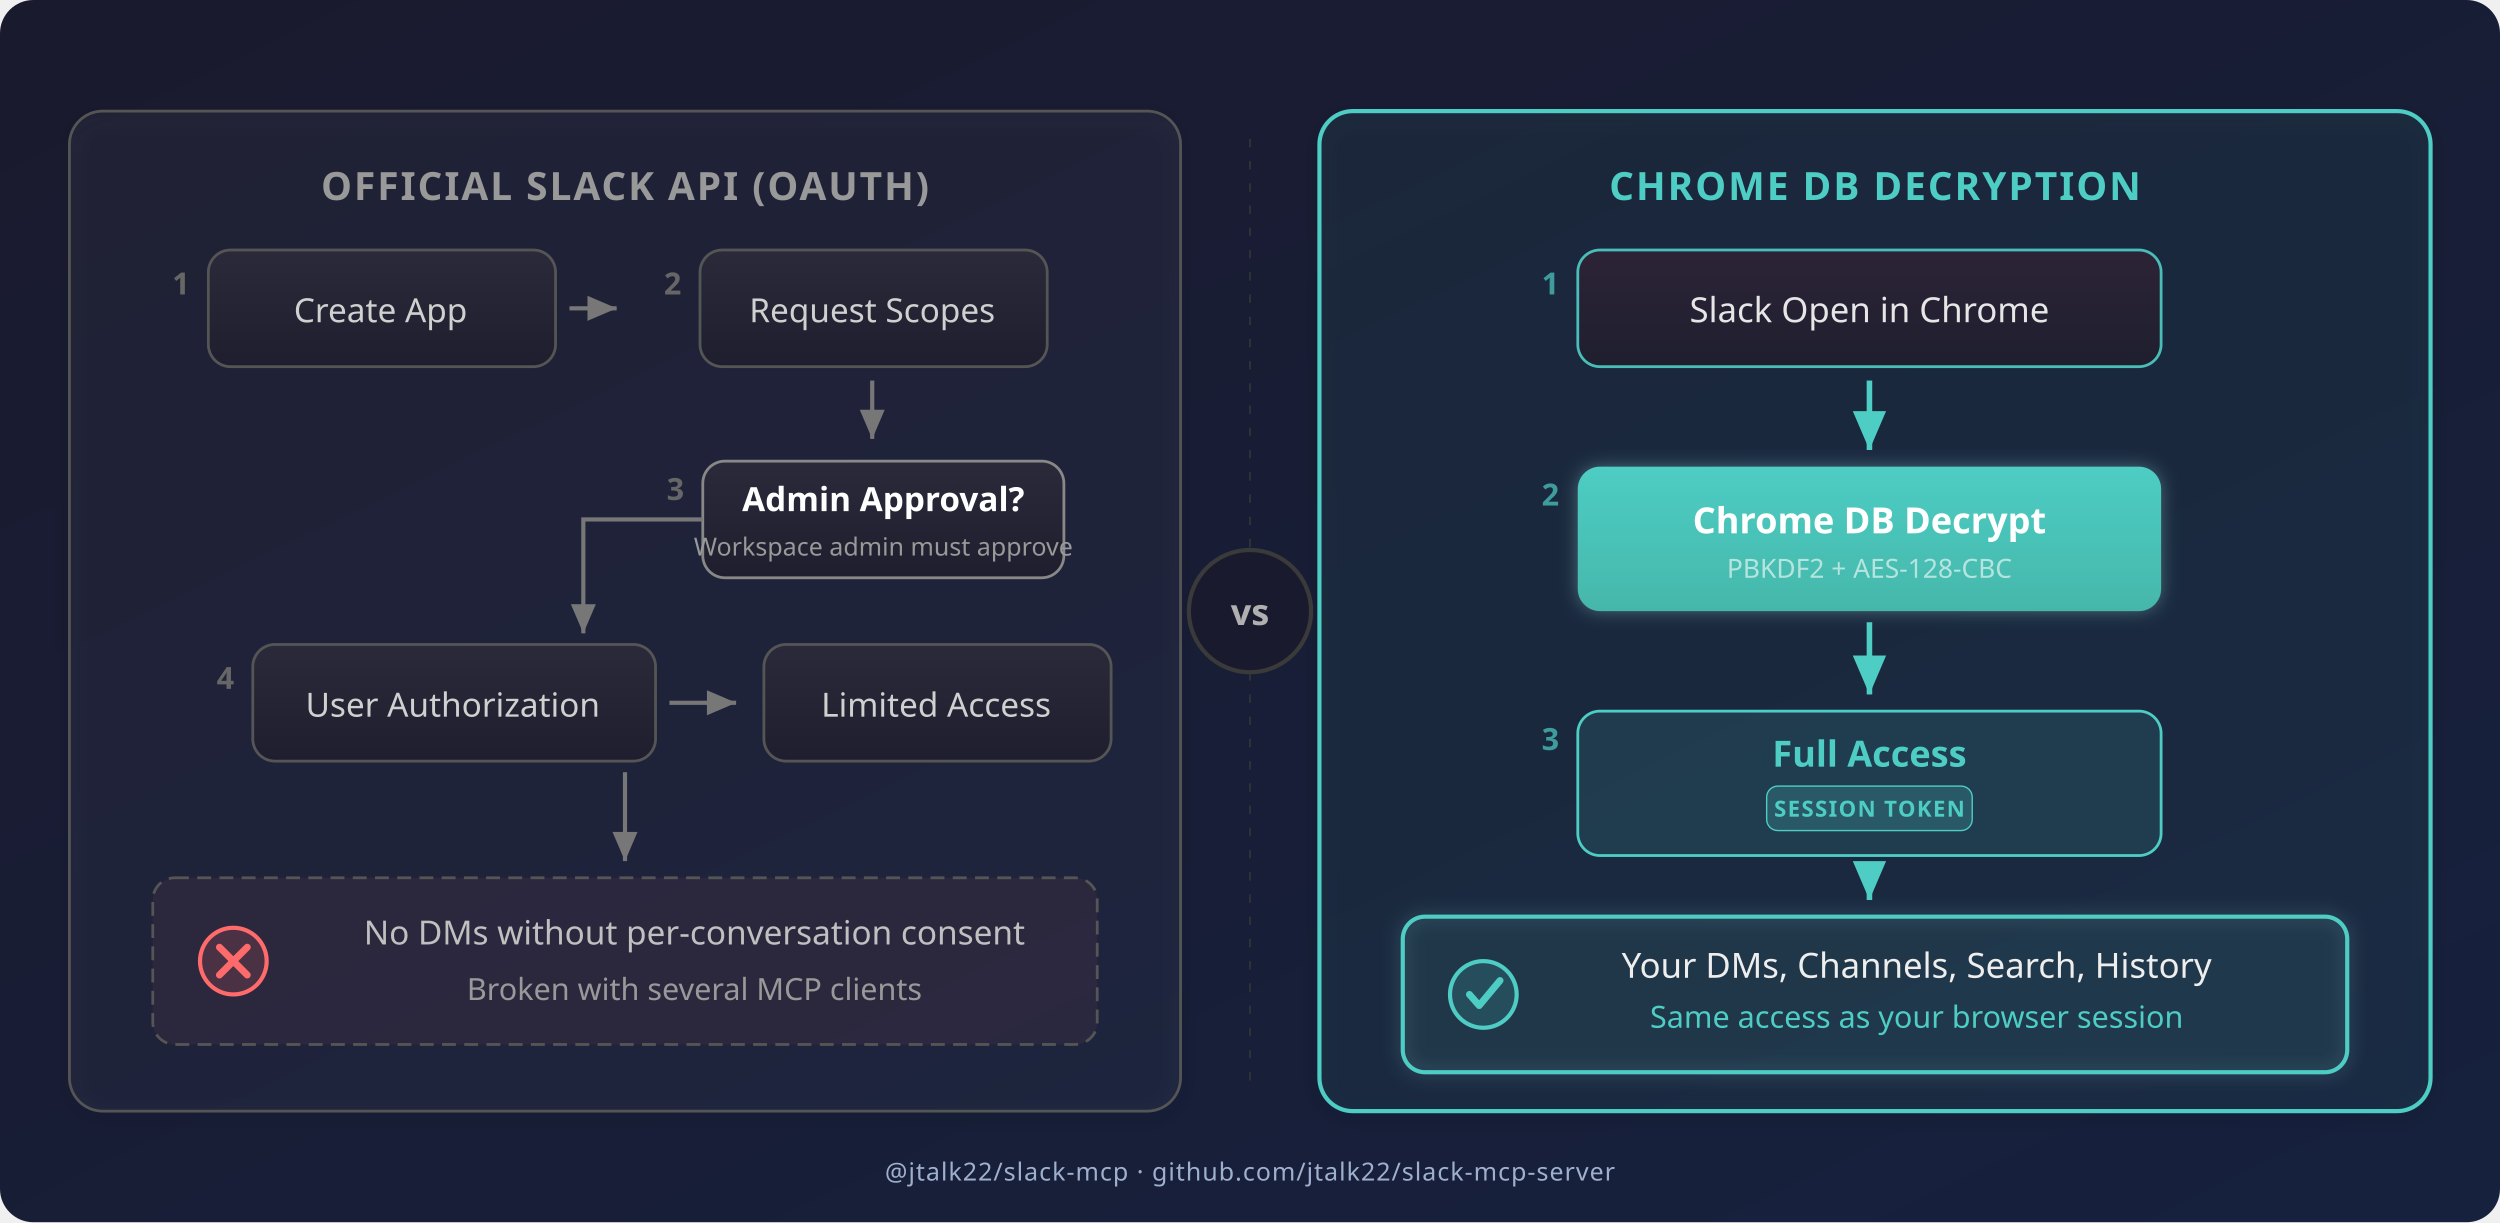
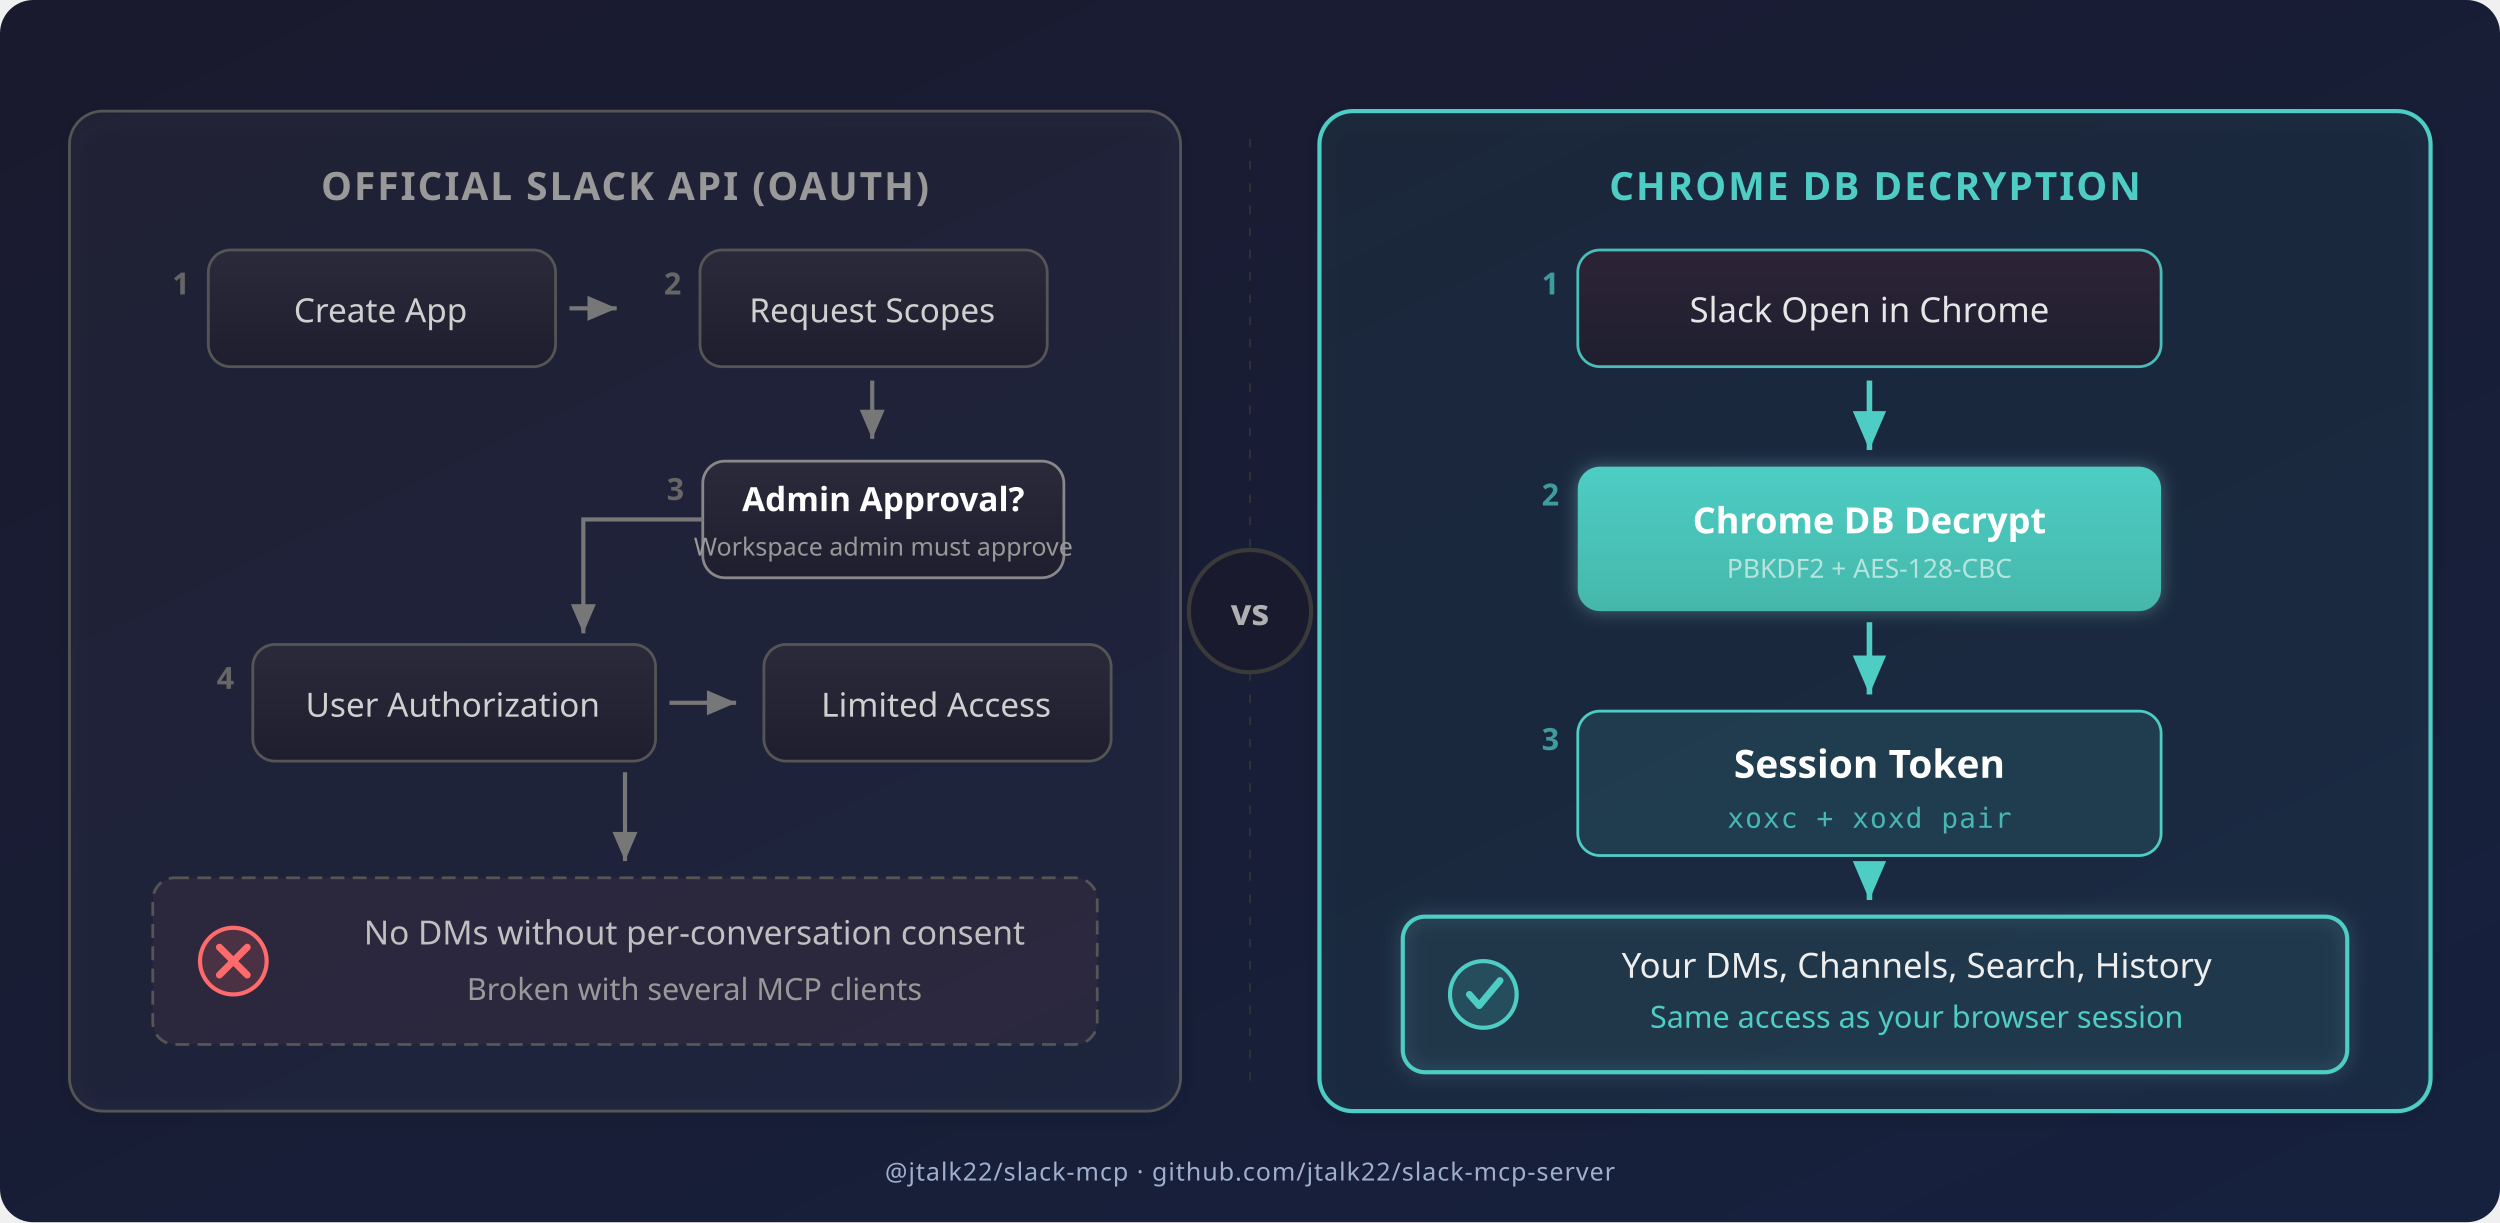
<svg xmlns="http://www.w3.org/2000/svg" viewBox="0 0 900 440">
  <defs>
    <linearGradient id="bgGrad" x1="0%" y1="0%" x2="100%" y2="100%">
      <stop offset="0%" style="stop-color:#1a1a2e" />
      <stop offset="100%" style="stop-color:#16213e" />
    </linearGradient>
    <linearGradient id="boxGradMuted" x1="0%" y1="0%" x2="0%" y2="100%">
      <stop offset="0%" style="stop-color:#2a2a3a" />
      <stop offset="100%" style="stop-color:#1e1e2e" />
    </linearGradient>
    <linearGradient id="boxGradOrange" x1="0%" y1="0%" x2="0%" y2="100%">
      <stop offset="0%" style="stop-color:#4ecdc4" />
      <stop offset="100%" style="stop-color:#45b7aa" />
    </linearGradient>
    <linearGradient id="boxGradOrangeSoft" x1="0%" y1="0%" x2="0%" y2="100%">
      <stop offset="0%" style="stop-color:#2e2235" />
      <stop offset="100%" style="stop-color:#1e1e2e" />
    </linearGradient>
    <filter id="glowOrange" x="-20%" y="-20%" width="140%" height="140%">
      <feGaussianBlur in="SourceGraphic" stdDeviation="3" result="blur" />
      <feColorMatrix in="blur" type="matrix" values="0 0 0 0 0.306  0 0 0 0 0.804  0 0 0 0 0.769  0 0 0 0.35 0" result="glow" />
      <feMerge>
        <feMergeNode in="glow" />
        <feMergeNode in="SourceGraphic" />
      </feMerge>
    </filter>
    <filter id="shadow" x="-5%" y="-5%" width="115%" height="115%">
      <feDropShadow dx="0" dy="2" stdDeviation="3" flood-color="#000000" flood-opacity="0.3" />
    </filter>
    <marker id="arrowMuted" markerWidth="8" markerHeight="8" refX="7" refY="3" orient="auto" markerUnits="strokeWidth">
      <path d="M0,0 L0,6 L7,3 z" fill="#777777" />
    </marker>
    <marker id="arrowOrange" markerWidth="8" markerHeight="8" refX="7" refY="3" orient="auto" markerUnits="strokeWidth">
      <path d="M0,0 L0,6 L7,3 z" fill="#4ecdc4" />
    </marker>
  </defs>
  <rect width="900" height="440" fill="url(#bgGrad)" rx="12" />
  <rect x="25" y="40" width="400" height="360" rx="12" fill="rgba(255,255,255,0.025)" stroke="#555555" stroke-width="1" filter="url(#shadow)" />
  <text x="225" y="72" text-anchor="middle" fill="#999999" font-family="'Space Grotesk', 'Segoe UI', sans-serif" font-size="14" font-weight="600" letter-spacing="0.05em">OFFICIAL SLACK API (OAUTH)</text>
  <text x="62" y="106" fill="#666666" font-family="'Space Grotesk', 'Segoe UI', sans-serif" font-size="11" font-weight="700">1</text>
  <rect x="75" y="90" width="125" height="42" rx="8" fill="url(#boxGradMuted)" stroke="#555555" stroke-width="1" />
  <text x="137" y="116" text-anchor="middle" fill="#d0d0d0" font-family="'IBM Plex Sans', 'Segoe UI', sans-serif" font-size="12">Create App</text>
  <line x1="205" y1="111" x2="222" y2="111" stroke="#777777" stroke-width="1.5" marker-end="url(#arrowMuted)" />
  <text x="239" y="106" fill="#666666" font-family="'Space Grotesk', 'Segoe UI', sans-serif" font-size="11" font-weight="700">2</text>
  <rect x="252" y="90" width="125" height="42" rx="8" fill="url(#boxGradMuted)" stroke="#555555" stroke-width="1" />
  <text x="314" y="116" text-anchor="middle" fill="#d0d0d0" font-family="'IBM Plex Sans', 'Segoe UI', sans-serif" font-size="12">Request Scopes</text>
  <line x1="314" y1="137" x2="314" y2="158" stroke="#777777" stroke-width="1.5" marker-end="url(#arrowMuted)" />
  <text x="240" y="180" fill="#666666" font-family="'Space Grotesk', 'Segoe UI', sans-serif" font-size="11" font-weight="700">3</text>
  <rect x="253" y="166" width="130" height="42" rx="8" fill="url(#boxGradMuted)" stroke="#888888" stroke-width="1" />
  <text x="318" y="184" text-anchor="middle" fill="#ffffff" font-family="'IBM Plex Sans', 'Segoe UI', sans-serif" font-size="12" font-weight="600">Admin Approval?</text>
  <text x="318" y="200" text-anchor="middle" fill="#999999" font-family="'IBM Plex Sans', 'Segoe UI', sans-serif" font-size="9">Workspace admin must approve</text>
  <path d="M 253 187 L 210 187 L 210 228" stroke="#777777" stroke-width="1.5" fill="none" marker-end="url(#arrowMuted)" />
  <text x="78" y="248" fill="#666666" font-family="'Space Grotesk', 'Segoe UI', sans-serif" font-size="11" font-weight="700">4</text>
  <rect x="91" y="232" width="145" height="42" rx="8" fill="url(#boxGradMuted)" stroke="#555555" stroke-width="1" />
  <text x="163" y="258" text-anchor="middle" fill="#d0d0d0" font-family="'IBM Plex Sans', 'Segoe UI', sans-serif" font-size="12">User Authorization</text>
  <line x1="241" y1="253" x2="265" y2="253" stroke="#777777" stroke-width="1.5" marker-end="url(#arrowMuted)" />
  <text x="275" y="248" fill="#666666" font-family="'Space Grotesk', 'Segoe UI', sans-serif" font-size="11" font-weight="700">5</text>
  <rect x="275" y="232" width="125" height="42" rx="8" fill="url(#boxGradMuted)" stroke="#555555" stroke-width="1" />
  <text x="337" y="258" text-anchor="middle" fill="#d0d0d0" font-family="'IBM Plex Sans', 'Segoe UI', sans-serif" font-size="12">Limited Access</text>
  <line x1="225" y1="278" x2="225" y2="310" stroke="#777777" stroke-width="1.5" marker-end="url(#arrowMuted)" />
  <rect x="55" y="316" width="340" height="60" rx="8" fill="rgba(255,107,107,0.06)" stroke="#555555" stroke-width="1" stroke-dasharray="5,3" />
  <circle cx="84" cy="346" r="12" fill="rgba(255,107,107,0.15)" stroke="#ff6b6b" stroke-width="1.5" />
  <g transform="translate(84,346)">
    <line x1="-5" y1="-5" x2="5" y2="5" stroke="#ff6b6b" stroke-width="2.5" stroke-linecap="round" />
    <line x1="5" y1="-5" x2="-5" y2="5" stroke="#ff6b6b" stroke-width="2.5" stroke-linecap="round" />
  </g>
  <text x="250" y="340" text-anchor="middle" fill="#c0c0c0" font-family="'IBM Plex Sans', 'Segoe UI', sans-serif" font-size="12">No DMs without per-conversation consent</text>
  <text x="250" y="360" text-anchor="middle" fill="#999999" font-family="'IBM Plex Sans', 'Segoe UI', sans-serif" font-size="11">Broken with several MCP clients</text>
  <rect x="475" y="40" width="400" height="360" rx="12" fill="rgba(78,205,196,0.05)" stroke="#4ecdc4" stroke-width="1.5" filter="url(#shadow)" />
  <text x="675" y="72" text-anchor="middle" fill="#4ecdc4" font-family="'Space Grotesk', 'Segoe UI', sans-serif" font-size="14" font-weight="600" letter-spacing="0.05em">CHROME DB DECRYPTION</text>
  <text x="555" y="106" fill="#4ecdc4" font-family="'Space Grotesk', 'Segoe UI', sans-serif" font-size="11" font-weight="700" opacity="0.7">1</text>
  <rect x="568" y="90" width="210" height="42" rx="8" fill="url(#boxGradOrangeSoft)" stroke="#4ecdc4" stroke-width="1" opacity="0.9" />
  <text x="673" y="116" text-anchor="middle" fill="#e6e6e6" font-family="'IBM Plex Sans', 'Segoe UI', sans-serif" font-size="12.5">Slack Open in Chrome</text>
  <line x1="673" y1="137" x2="673" y2="162" stroke="#4ecdc4" stroke-width="2" marker-end="url(#arrowOrange)" />
  <text x="555" y="182" fill="#4ecdc4" font-family="'Space Grotesk', 'Segoe UI', sans-serif" font-size="11" font-weight="700" opacity="0.7">2</text>
  <rect x="568" y="168" width="210" height="52" rx="8" fill="url(#boxGradOrange)" filter="url(#glowOrange)" />
  <text x="673" y="192" text-anchor="middle" fill="#ffffff" font-family="'IBM Plex Sans', 'Segoe UI', sans-serif" font-size="13" font-weight="600">Chrome DB Decrypt</text>
  <text x="673" y="208" text-anchor="middle" fill="rgba(255,255,255,0.6)" font-family="'IBM Plex Sans', 'Segoe UI', sans-serif" font-size="9.5">PBKDF2 + AES-128-CBC</text>
  <line x1="673" y1="224" x2="673" y2="250" stroke="#4ecdc4" stroke-width="2" marker-end="url(#arrowOrange)" />
  <text x="555" y="270" fill="#4ecdc4" font-family="'Space Grotesk', 'Segoe UI', sans-serif" font-size="11" font-weight="700" opacity="0.7">3</text>
  <rect x="568" y="256" width="210" height="52" rx="8" fill="rgba(78,205,196,0.12)" stroke="#4ecdc4" stroke-width="1" />
-   <text x="673" y="276" text-anchor="middle" fill="#4ecdc4" font-family="'IBM Plex Sans', 'Segoe UI', sans-serif" font-size="13" font-weight="700">Full Access</text>
-   <rect x="636" y="283" width="74" height="16" rx="4" fill="rgba(78,205,196,0.2)" stroke="#4ecdc4" stroke-width="0.5" />
-   <text x="673" y="294" text-anchor="middle" fill="#4ecdc4" font-family="'IBM Plex Sans', 'Segoe UI', sans-serif" font-size="8" font-weight="600" letter-spacing="0.06em">SESSION TOKEN</text>
-   <text x="673" y="270" text-anchor="middle" fill="#777777" font-family="'IBM Plex Sans', 'Segoe UI', sans-serif" font-size="0" opacity="0">No admin visibility</text>
+   <text x="673" y="280" text-anchor="middle" fill="#ffffff" font-family="'IBM Plex Sans', 'Segoe UI', sans-serif" font-size="14" font-weight="700">Session Token</text>
+   <text x="673" y="298" text-anchor="middle" fill="rgba(78,205,196,0.85)" font-family="'IBM Plex Mono', 'SF Mono', Menlo, monospace" font-size="10" letter-spacing="0.04em">xoxc + xoxd pair</text>
  <line x1="673" y1="312" x2="673" y2="324" stroke="#4ecdc4" stroke-width="2" marker-end="url(#arrowOrange)" />
  <rect x="505" y="330" width="340" height="56" rx="8" fill="rgba(78,205,196,0.06)" stroke="#4ecdc4" stroke-width="1.5" filter="url(#glowOrange)" />
  <circle cx="534" cy="358" r="12" fill="rgba(78,205,196,0.15)" stroke="#4ecdc4" stroke-width="1.5" />
  <g transform="translate(534,358)">
    <polyline points="-5,0 -1.5,4 6,-5" fill="none" stroke="#4ecdc4" stroke-width="2.5" stroke-linecap="round" stroke-linejoin="round" />
  </g>
  <text x="690" y="352" text-anchor="middle" fill="#eeeeee" font-family="'IBM Plex Sans', 'Segoe UI', sans-serif" font-size="12.5" font-weight="500">Your DMs, Channels, Search, History</text>
  <text x="690" y="370" text-anchor="middle" fill="#4ecdc4" font-family="'IBM Plex Sans', 'Segoe UI', sans-serif" font-size="11">Same access as your browser session</text>
  <line x1="450" y1="50" x2="450" y2="198" stroke="#3a3a3a" stroke-width="0.5" stroke-dasharray="3,5" />
  <circle cx="450" cy="220" r="22" fill="#1a1a2e" stroke="#3a3a3a" stroke-width="1.5" />
  <text x="450" y="225" text-anchor="middle" fill="#b0b0b0" font-family="'Space Grotesk', 'Segoe UI', sans-serif" font-size="13" font-weight="600">vs</text>
  <line x1="450" y1="242" x2="450" y2="390" stroke="#3a3a3a" stroke-width="0.5" stroke-dasharray="3,5" />
  <text x="450" y="425" text-anchor="middle" fill="#9fb0cf" font-family="'IBM Plex Sans', 'Segoe UI', sans-serif" font-size="9" letter-spacing="0.04em">@jtalk22/slack-mcp · github.com/jtalk22/slack-mcp-server</text>
</svg>
